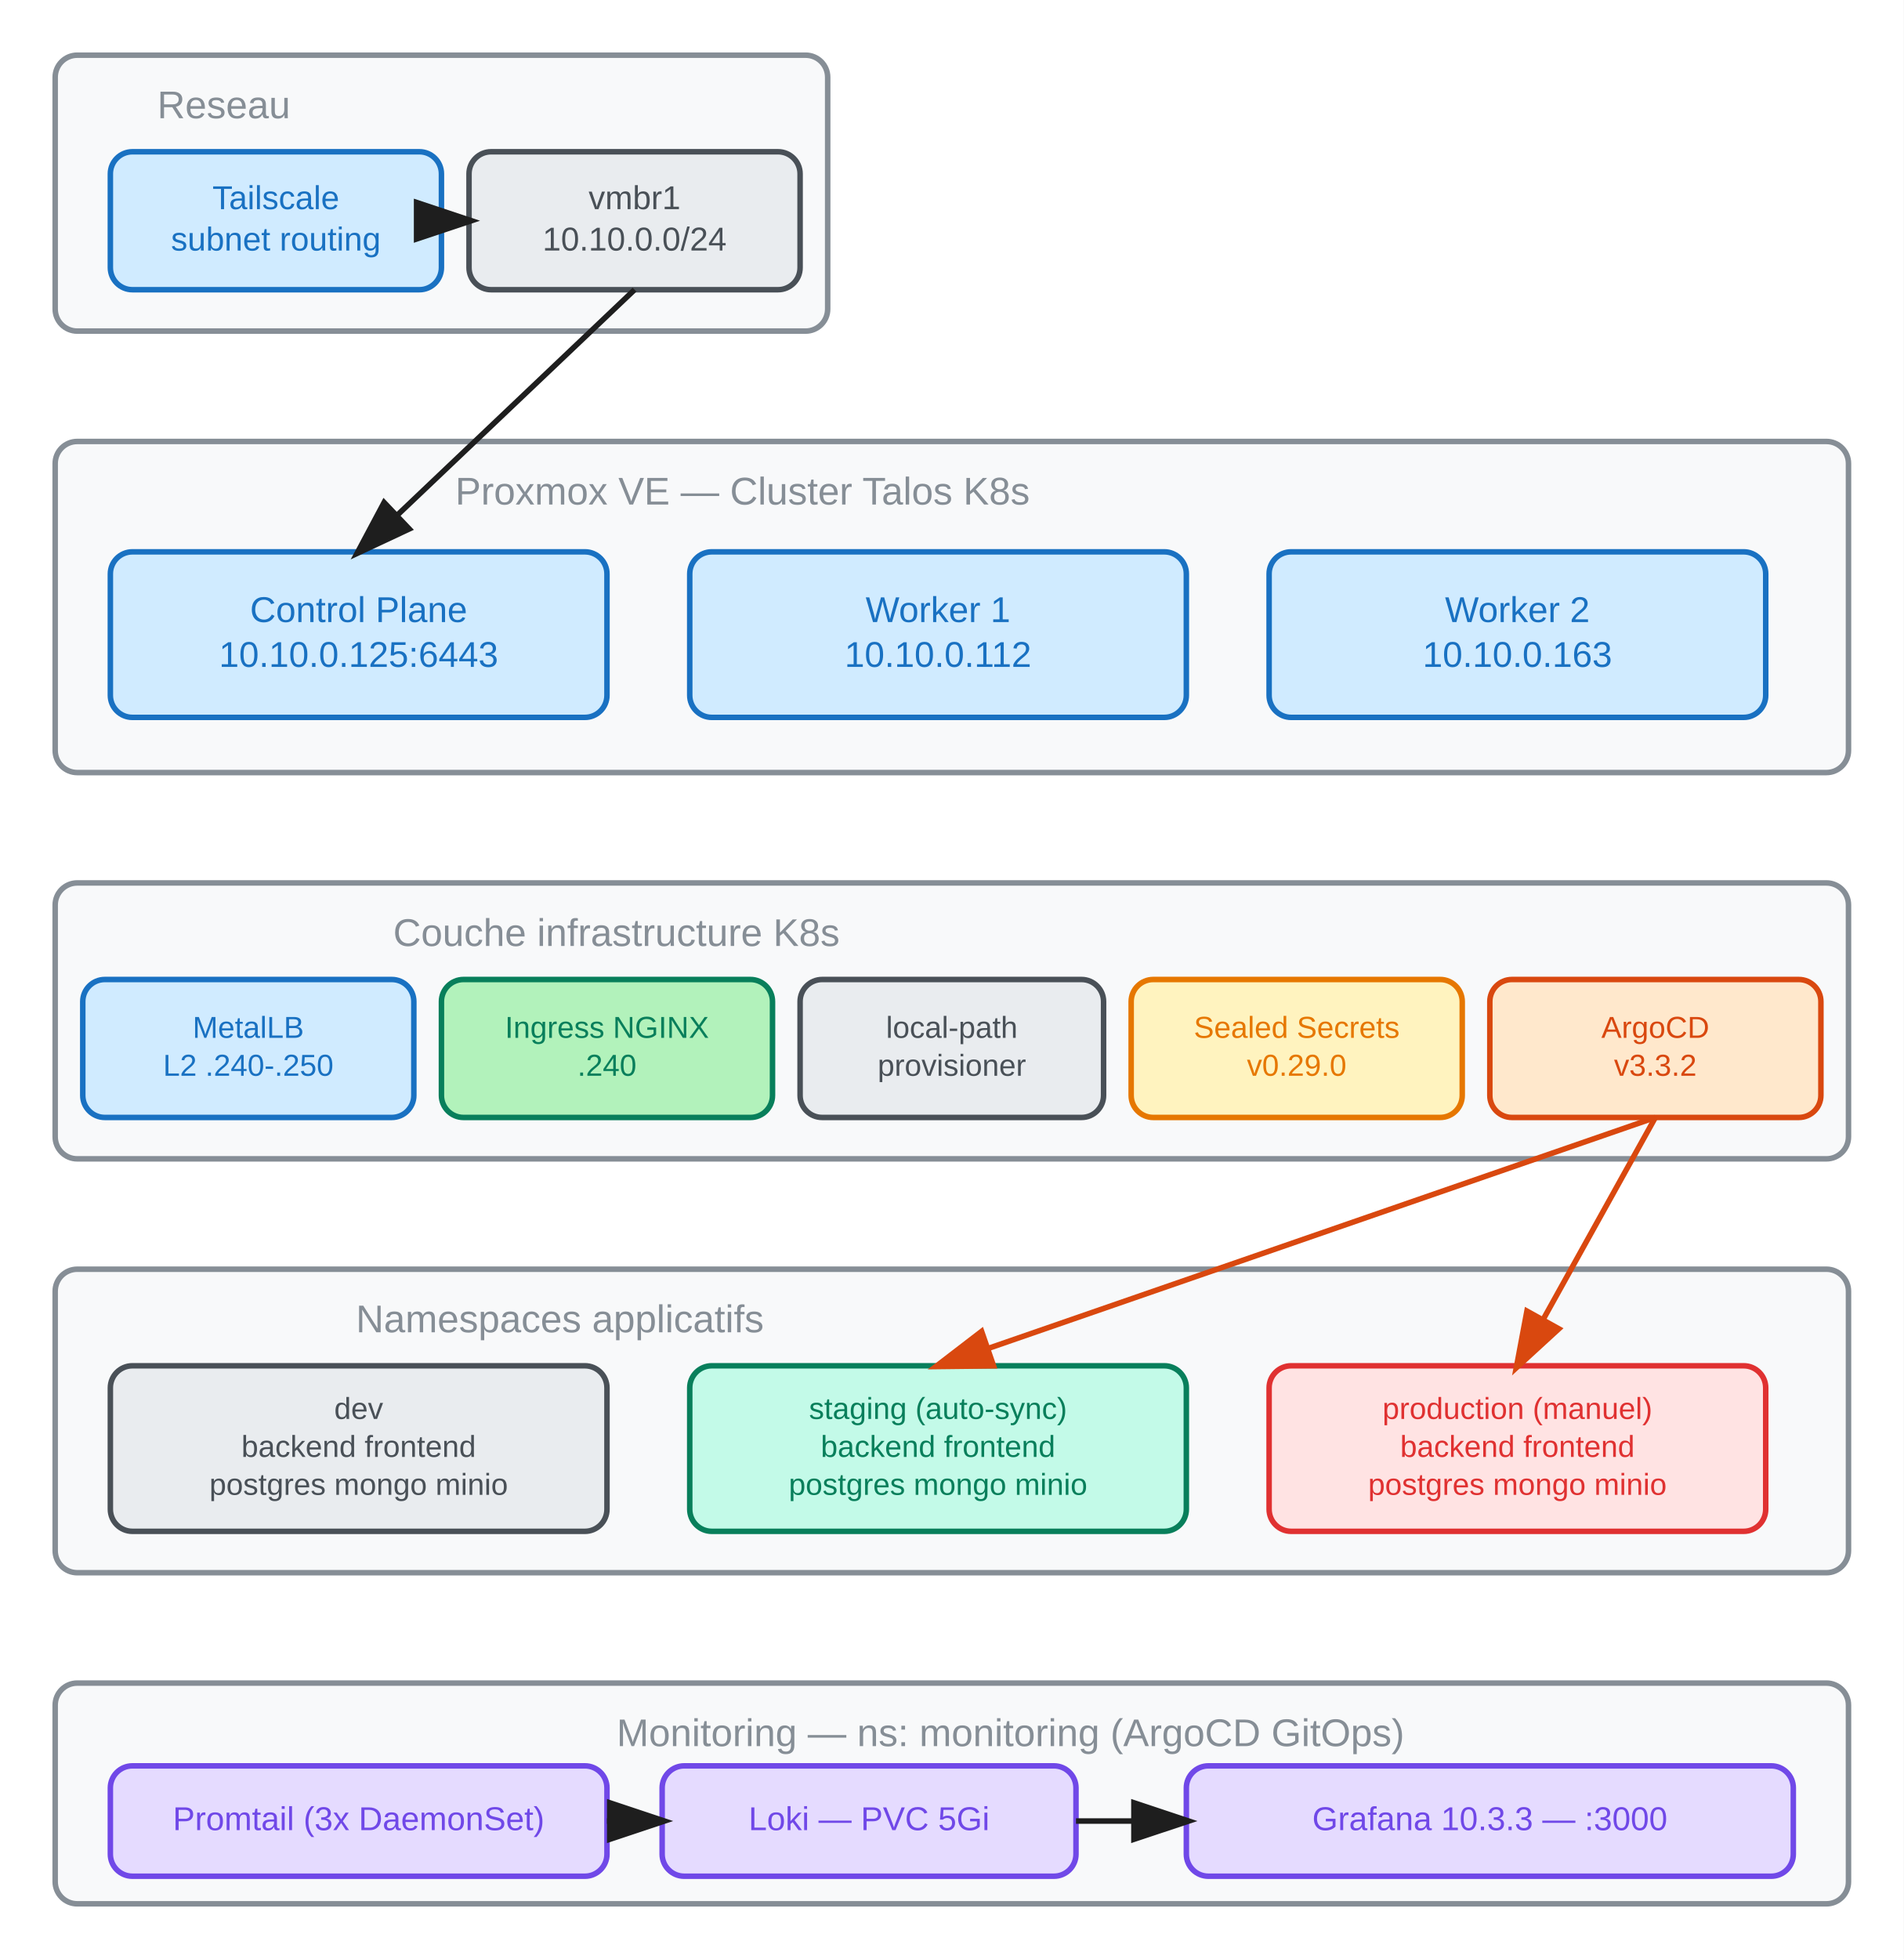
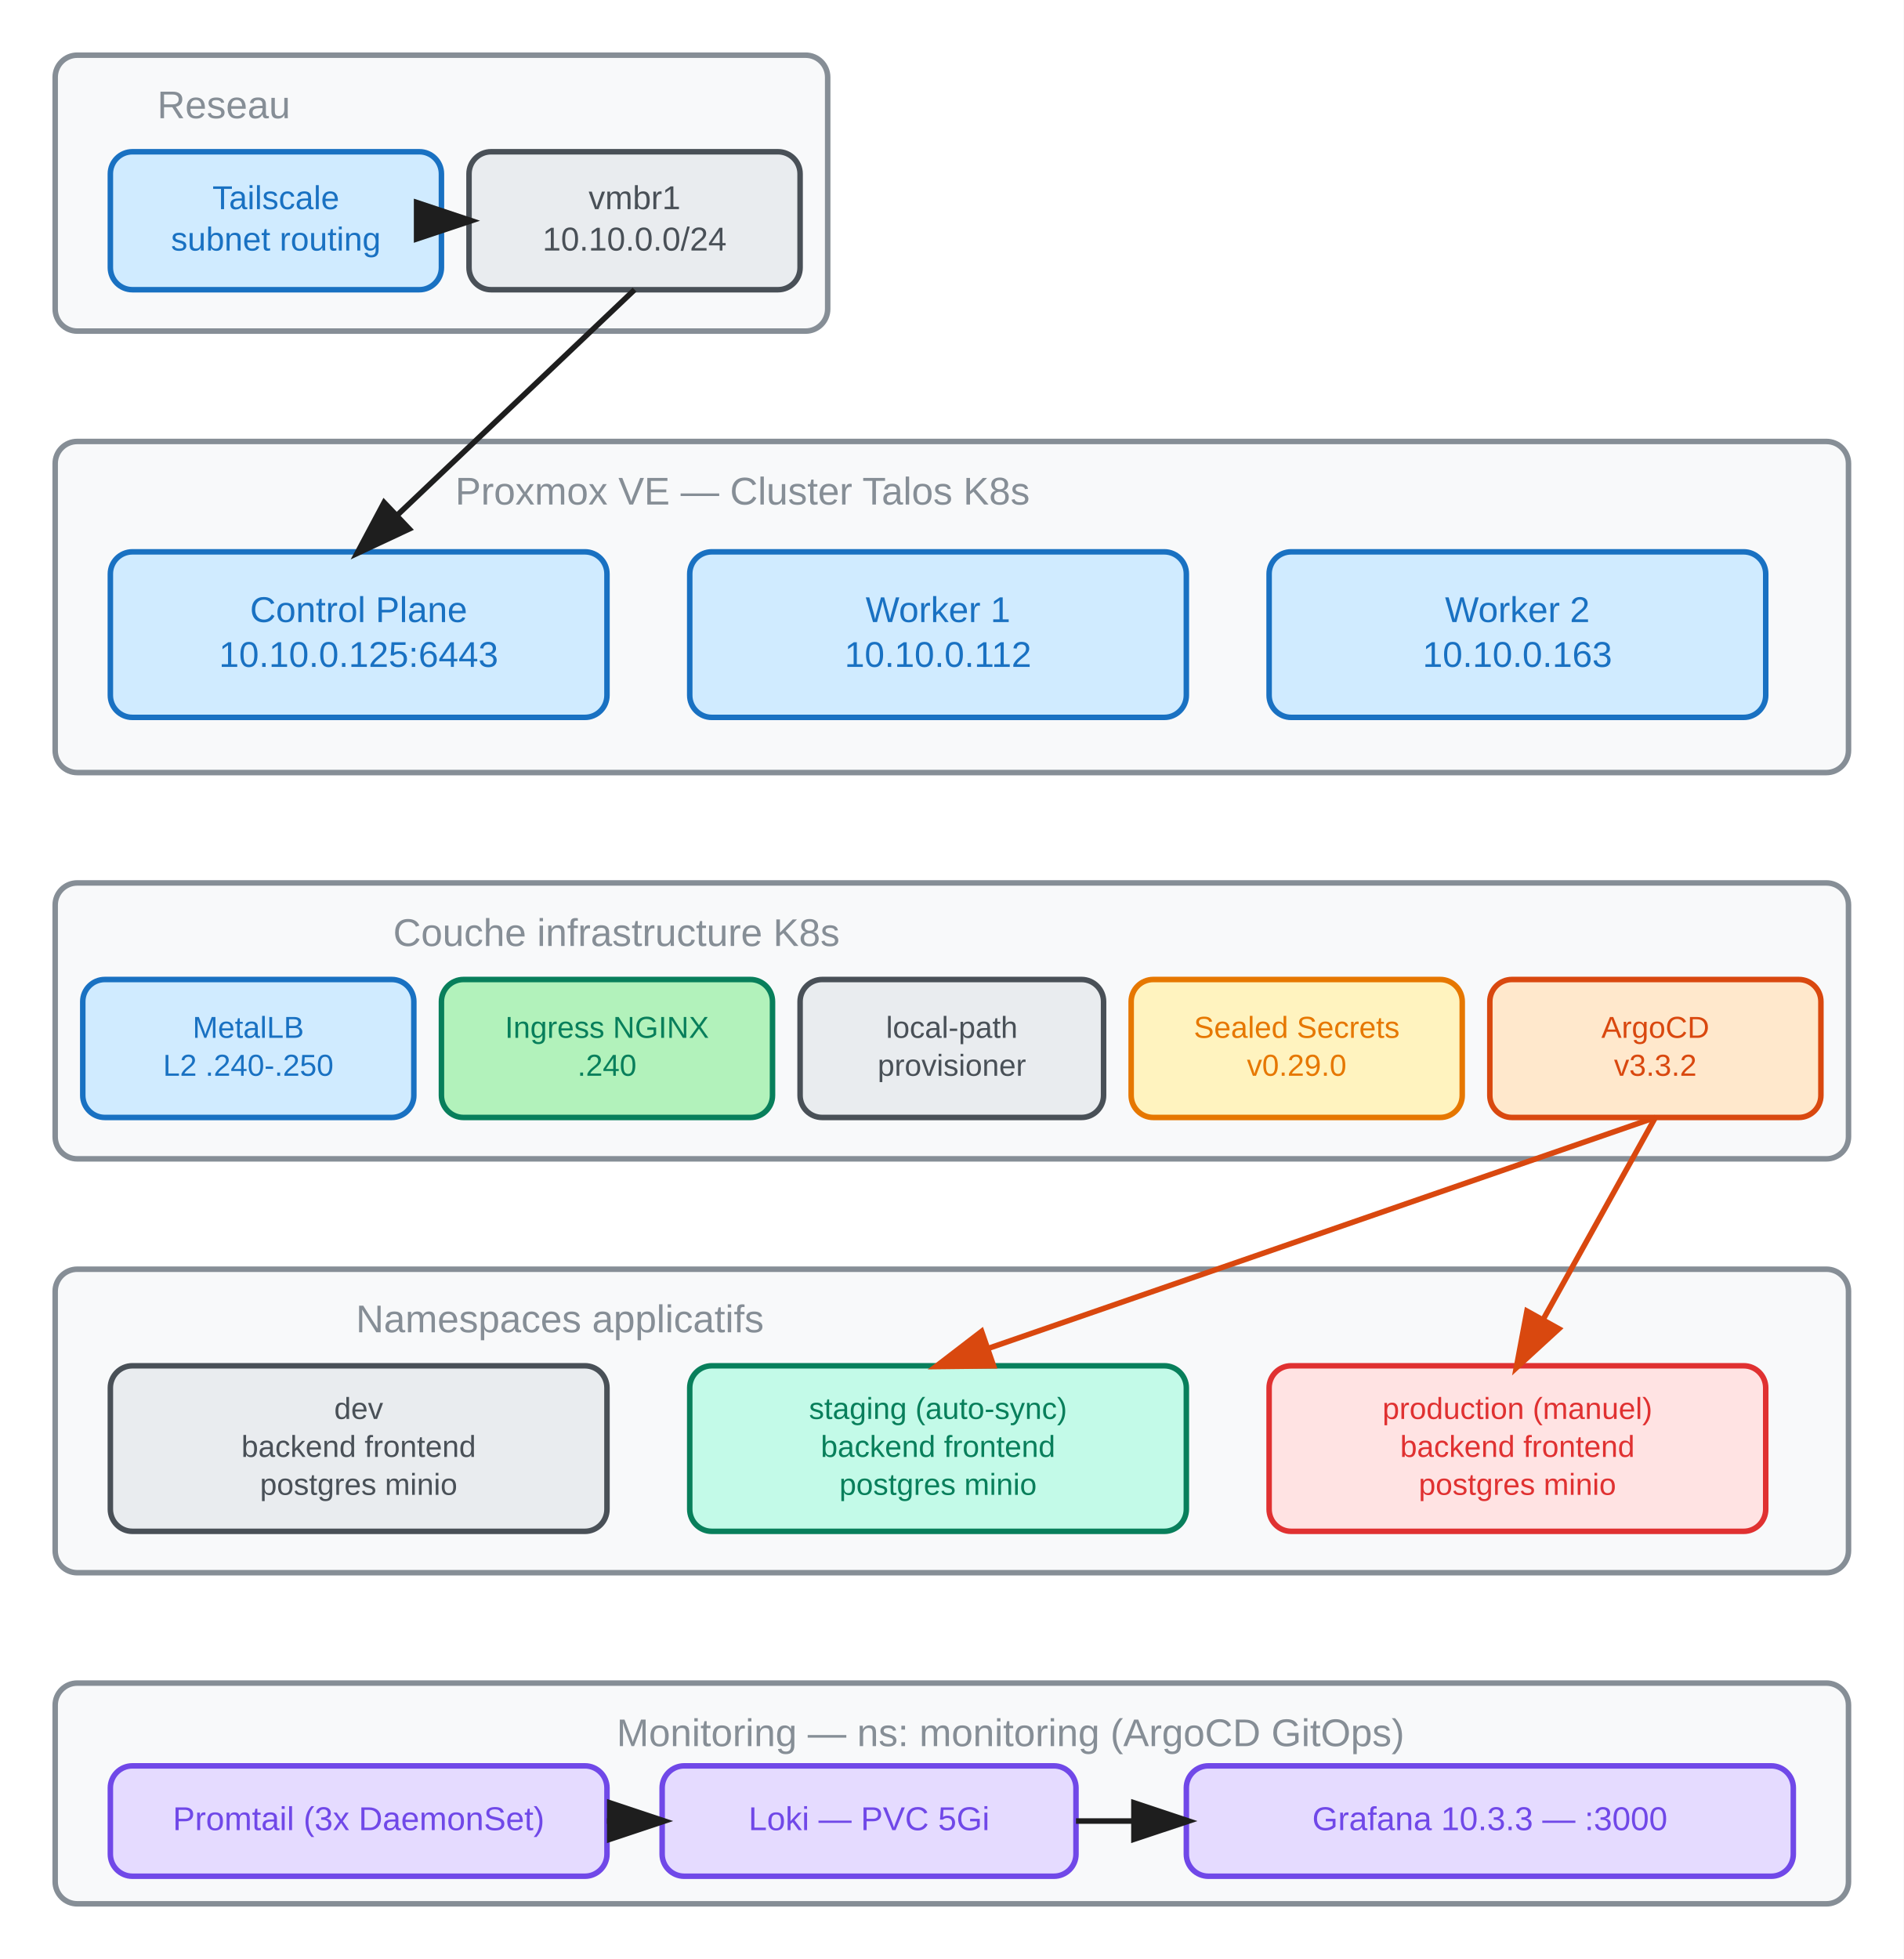
<svg xmlns="http://www.w3.org/2000/svg" width="690" height="710" viewBox="30 10 690 710">
  <style>text { font-family: "Segoe UI", Arial, sans-serif; }</style>
  <rect x="30" y="10" width="690" height="710" fill="#ffffff" />
  <rect x="50" y="30" width="280" height="100" rx="8" fill="#f8f9fa" stroke="#868e96" stroke-width="2" />
  <rect x="70" y="65" width="120" height="50" rx="8" fill="#d0ebff" stroke="#1971c2" stroke-width="2" />
  <rect x="200" y="65" width="120" height="50" rx="8" fill="#e9ecef" stroke="#495057" stroke-width="2" />
  <rect x="50" y="170" width="650" height="120" rx="8" fill="#f8f9fa" stroke="#868e96" stroke-width="2" />
  <rect x="70" y="210" width="180" height="60" rx="8" fill="#d0ebff" stroke="#1971c2" stroke-width="2" />
  <rect x="280" y="210" width="180" height="60" rx="8" fill="#d0ebff" stroke="#1971c2" stroke-width="2" />
  <rect x="490" y="210" width="180" height="60" rx="8" fill="#d0ebff" stroke="#1971c2" stroke-width="2" />
  <rect x="50" y="330" width="650" height="100" rx="8" fill="#f8f9fa" stroke="#868e96" stroke-width="2" />
  <rect x="60" y="365" width="120" height="50" rx="8" fill="#d0ebff" stroke="#1971c2" stroke-width="2" />
  <rect x="190" y="365" width="120" height="50" rx="8" fill="#b2f2bb" stroke="#087f5b" stroke-width="2" />
  <rect x="320" y="365" width="110" height="50" rx="8" fill="#e9ecef" stroke="#495057" stroke-width="2" />
  <rect x="440" y="365" width="120" height="50" rx="8" fill="#fff3bf" stroke="#e67700" stroke-width="2" />
  <rect x="570" y="365" width="120" height="50" rx="8" fill="#ffe8cc" stroke="#d9480f" stroke-width="2" />
  <rect x="50" y="470" width="650" height="110" rx="8" fill="#f8f9fa" stroke="#868e96" stroke-width="2" />
  <rect x="70" y="505" width="180" height="60" rx="8" fill="#e9ecef" stroke="#495057" stroke-width="2" />
  <rect x="280" y="505" width="180" height="60" rx="8" fill="#c3fae8" stroke="#087f5b" stroke-width="2" />
  <rect x="490" y="505" width="180" height="60" rx="8" fill="#ffe3e3" stroke="#e03131" stroke-width="2" />
  <rect x="50" y="620" width="650" height="80" rx="8" fill="#f8f9fa" stroke="#868e96" stroke-width="2" />
  <rect x="70" y="650" width="180" height="40" rx="8" fill="#e5dbff" stroke="#7048e8" stroke-width="2" />
  <rect x="270" y="650" width="150" height="40" rx="8" fill="#e5dbff" stroke="#7048e8" stroke-width="2" />
  <rect x="460" y="650" width="220" height="40" rx="8" fill="#e5dbff" stroke="#7048e8" stroke-width="2" />
  <defs>
    <marker id="ah_el_138" markerWidth="12" markerHeight="8" refX="10" refY="4" orient="auto">
      <path d="M0,0 L12,4 L0,8 Z" fill="#1e1e1e" />
    </marker>
  </defs>
  <polyline points="190,90 200,90" fill="none" stroke="#1e1e1e" stroke-width="2" marker-end="url(#ah_el_138)" />
  <defs>
    <marker id="ah_el_139" markerWidth="12" markerHeight="8" refX="10" refY="4" orient="auto">
      <path d="M0,0 L12,4 L0,8 Z" fill="#1e1e1e" />
    </marker>
  </defs>
  <polyline points="260,115 160,210" fill="none" stroke="#1e1e1e" stroke-width="2" marker-end="url(#ah_el_139)" />
  <defs>
    <marker id="ah_el_140" markerWidth="12" markerHeight="8" refX="10" refY="4" orient="auto">
      <path d="M0,0 L12,4 L0,8 Z" fill="#d9480f" />
    </marker>
  </defs>
  <polyline points="630,415 370,505" fill="none" stroke="#d9480f" stroke-width="2" marker-end="url(#ah_el_140)" />
  <defs>
    <marker id="ah_el_141" markerWidth="12" markerHeight="8" refX="10" refY="4" orient="auto">
      <path d="M0,0 L12,4 L0,8 Z" fill="#d9480f" />
    </marker>
  </defs>
  <polyline points="630,415 580,505" fill="none" stroke="#d9480f" stroke-width="2" marker-end="url(#ah_el_141)" />
  <defs>
    <marker id="ah_el_142" markerWidth="12" markerHeight="8" refX="10" refY="4" orient="auto">
      <path d="M0,0 L12,4 L0,8 Z" fill="#1e1e1e" />
    </marker>
  </defs>
  <polyline points="250,670 270,670" fill="none" stroke="#1e1e1e" stroke-width="2" marker-end="url(#ah_el_142)" />
  <defs>
    <marker id="ah_el_143" markerWidth="12" markerHeight="8" refX="10" refY="4" orient="auto">
      <path d="M0,0 L12,4 L0,8 Z" fill="#1e1e1e" />
    </marker>
  </defs>
  <polyline points="420,670 460,670" fill="none" stroke="#1e1e1e" stroke-width="2" marker-end="url(#ah_el_143)" />
  <text x="87.0" y="52.85" font-size="14" fill="#868e96" text-anchor="start">Reseau</text>
  <text x="130.0" y="85.8" font-size="12" fill="#1971c2" text-anchor="middle">Tailscale</text>
  <text x="130.0" y="100.8" font-size="12" fill="#1971c2" text-anchor="middle">subnet routing</text>
  <text x="260.0" y="85.8" font-size="12" fill="#495057" text-anchor="middle">vmbr1</text>
  <text x="260.0" y="100.8" font-size="12" fill="#495057" text-anchor="middle">10.10.0.0/24</text>
  <text x="195.0" y="192.85" font-size="14" fill="#868e96" text-anchor="start">Proxmox VE — Cluster Talos K8s</text>
  <text x="160.0" y="235.45" font-size="13" fill="#1971c2" text-anchor="middle">Control Plane</text>
  <text x="160.0" y="251.7" font-size="13" fill="#1971c2" text-anchor="middle">10.10.0.125:6443</text>
  <text x="370.0" y="235.45" font-size="13" fill="#1971c2" text-anchor="middle">Worker 1</text>
  <text x="370.0" y="251.7" font-size="13" fill="#1971c2" text-anchor="middle">10.10.0.112</text>
  <text x="580.0" y="235.45" font-size="13" fill="#1971c2" text-anchor="middle">Worker 2</text>
  <text x="580.0" y="251.7" font-size="13" fill="#1971c2" text-anchor="middle">10.10.0.163</text>
  <text x="172.5" y="352.85" font-size="14" fill="#868e96" text-anchor="start">Couche infrastructure K8s</text>
  <text x="120.0" y="386.15" font-size="11" fill="#1971c2" text-anchor="middle">MetalLB</text>
  <text x="120.0" y="399.9" font-size="11" fill="#1971c2" text-anchor="middle">L2 .240-.250</text>
  <text x="250.0" y="386.15" font-size="11" fill="#087f5b" text-anchor="middle">Ingress NGINX</text>
  <text x="250.0" y="399.9" font-size="11" fill="#087f5b" text-anchor="middle">.240</text>
  <text x="375.0" y="386.15" font-size="11" fill="#495057" text-anchor="middle">local-path</text>
  <text x="375.0" y="399.9" font-size="11" fill="#495057" text-anchor="middle">provisioner</text>
  <text x="500.0" y="386.15" font-size="11" fill="#e67700" text-anchor="middle">Sealed Secrets</text>
  <text x="500.0" y="399.9" font-size="11" fill="#e67700" text-anchor="middle">v0.29.0</text>
  <text x="630.0" y="386.15" font-size="11" fill="#d9480f" text-anchor="middle">ArgoCD</text>
  <text x="630.0" y="399.9" font-size="11" fill="#d9480f" text-anchor="middle">v3.3.2</text>
  <text x="159.0" y="492.85" font-size="14" fill="#868e96" text-anchor="start">Namespaces applicatifs</text>
  <text x="160.0" y="524.275" font-size="11" fill="#495057" text-anchor="middle">dev</text>
  <text x="160.0" y="538.025" font-size="11" fill="#495057" text-anchor="middle">backend frontend</text>
-   <text x="160.0" y="551.775" font-size="11" fill="#495057" text-anchor="middle">postgres mongo minio</text>
+   <text x="160.0" y="551.775" font-size="11" fill="#495057" text-anchor="middle">postgres minio</text>
  <text x="370.0" y="524.275" font-size="11" fill="#087f5b" text-anchor="middle">staging (auto-sync)</text>
  <text x="370.0" y="538.025" font-size="11" fill="#087f5b" text-anchor="middle">backend frontend</text>
-   <text x="370.0" y="551.775" font-size="11" fill="#087f5b" text-anchor="middle">postgres mongo minio</text>
+   <text x="370.0" y="551.775" font-size="11" fill="#087f5b" text-anchor="middle">postgres minio</text>
  <text x="580.0" y="524.275" font-size="11" fill="#e03131" text-anchor="middle">production (manuel)</text>
  <text x="580.0" y="538.025" font-size="11" fill="#e03131" text-anchor="middle">backend frontend</text>
-   <text x="580.0" y="551.775" font-size="11" fill="#e03131" text-anchor="middle">postgres mongo minio</text>
+   <text x="580.0" y="551.775" font-size="11" fill="#e03131" text-anchor="middle">postgres minio</text>
  <text x="253.5" y="642.85" font-size="14" fill="#868e96" text-anchor="start">Monitoring — ns: monitoring (ArgoCD GitOps)</text>
  <text x="160.0" y="673.3" font-size="12" fill="#7048e8" text-anchor="middle">Promtail (3x DaemonSet)</text>
  <text x="345.0" y="673.3" font-size="12" fill="#7048e8" text-anchor="middle">Loki — PVC 5Gi</text>
  <text x="570.0" y="673.3" font-size="12" fill="#7048e8" text-anchor="middle">Grafana 10.3.3 — :3000</text>
</svg>
